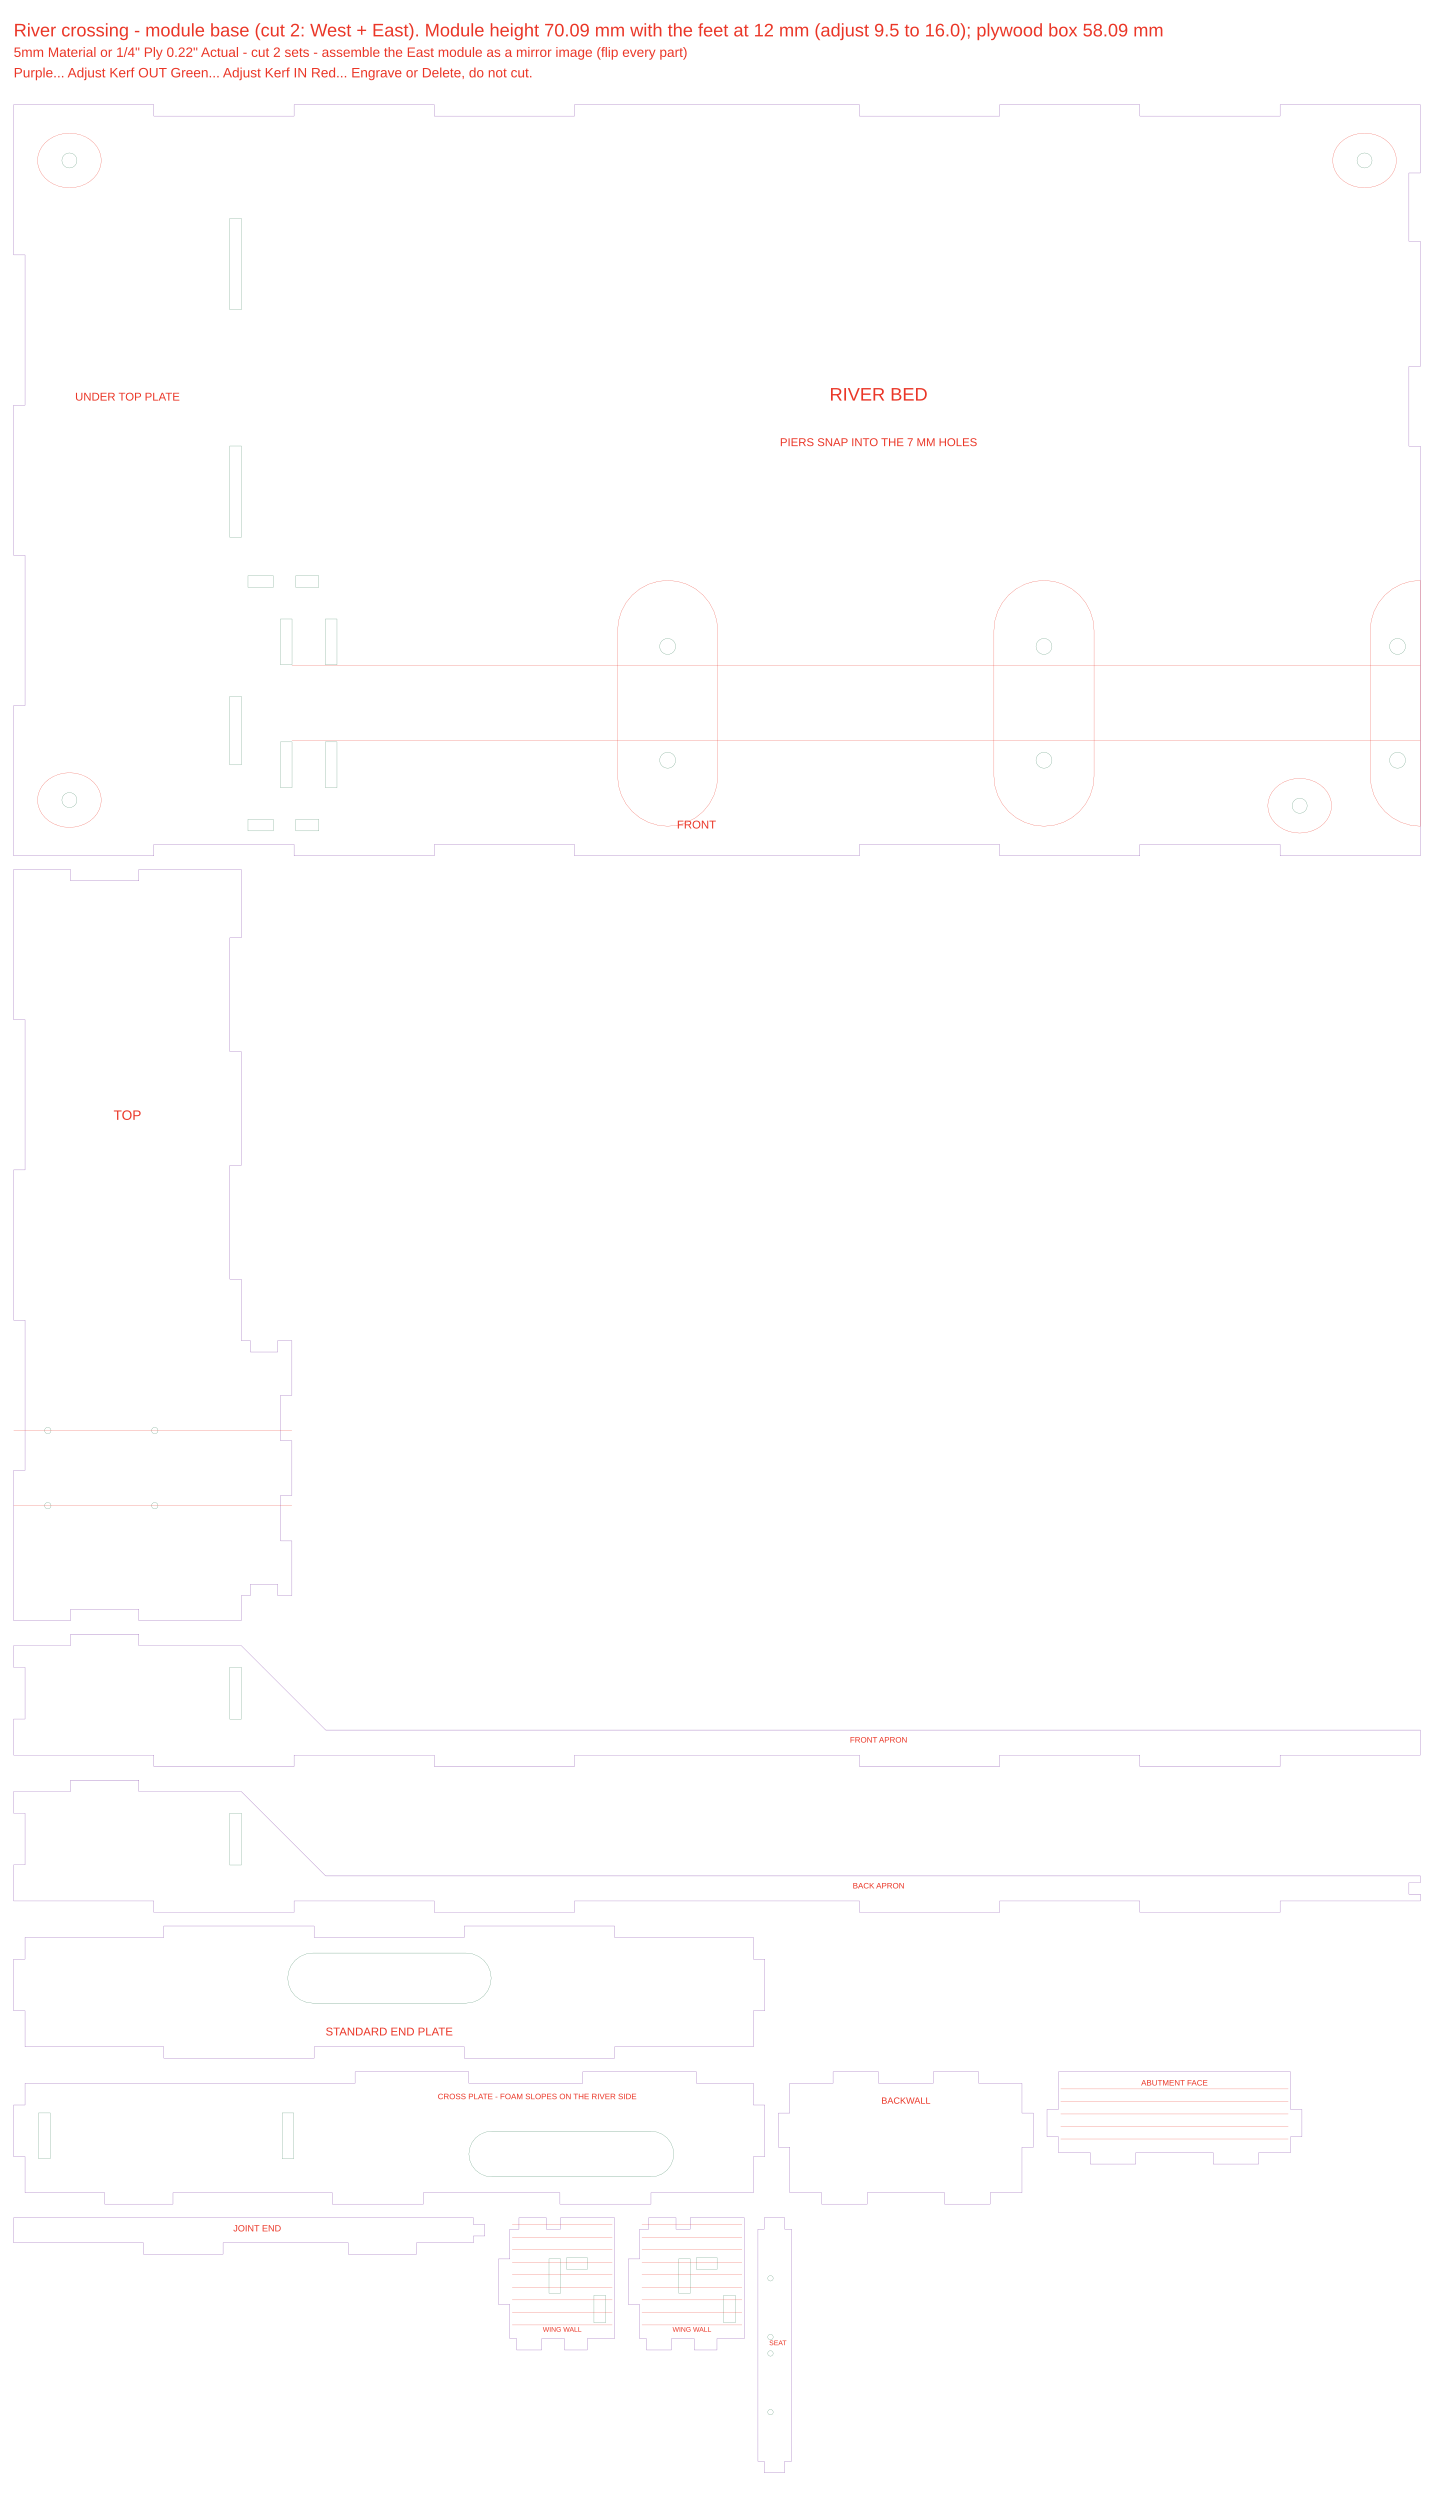
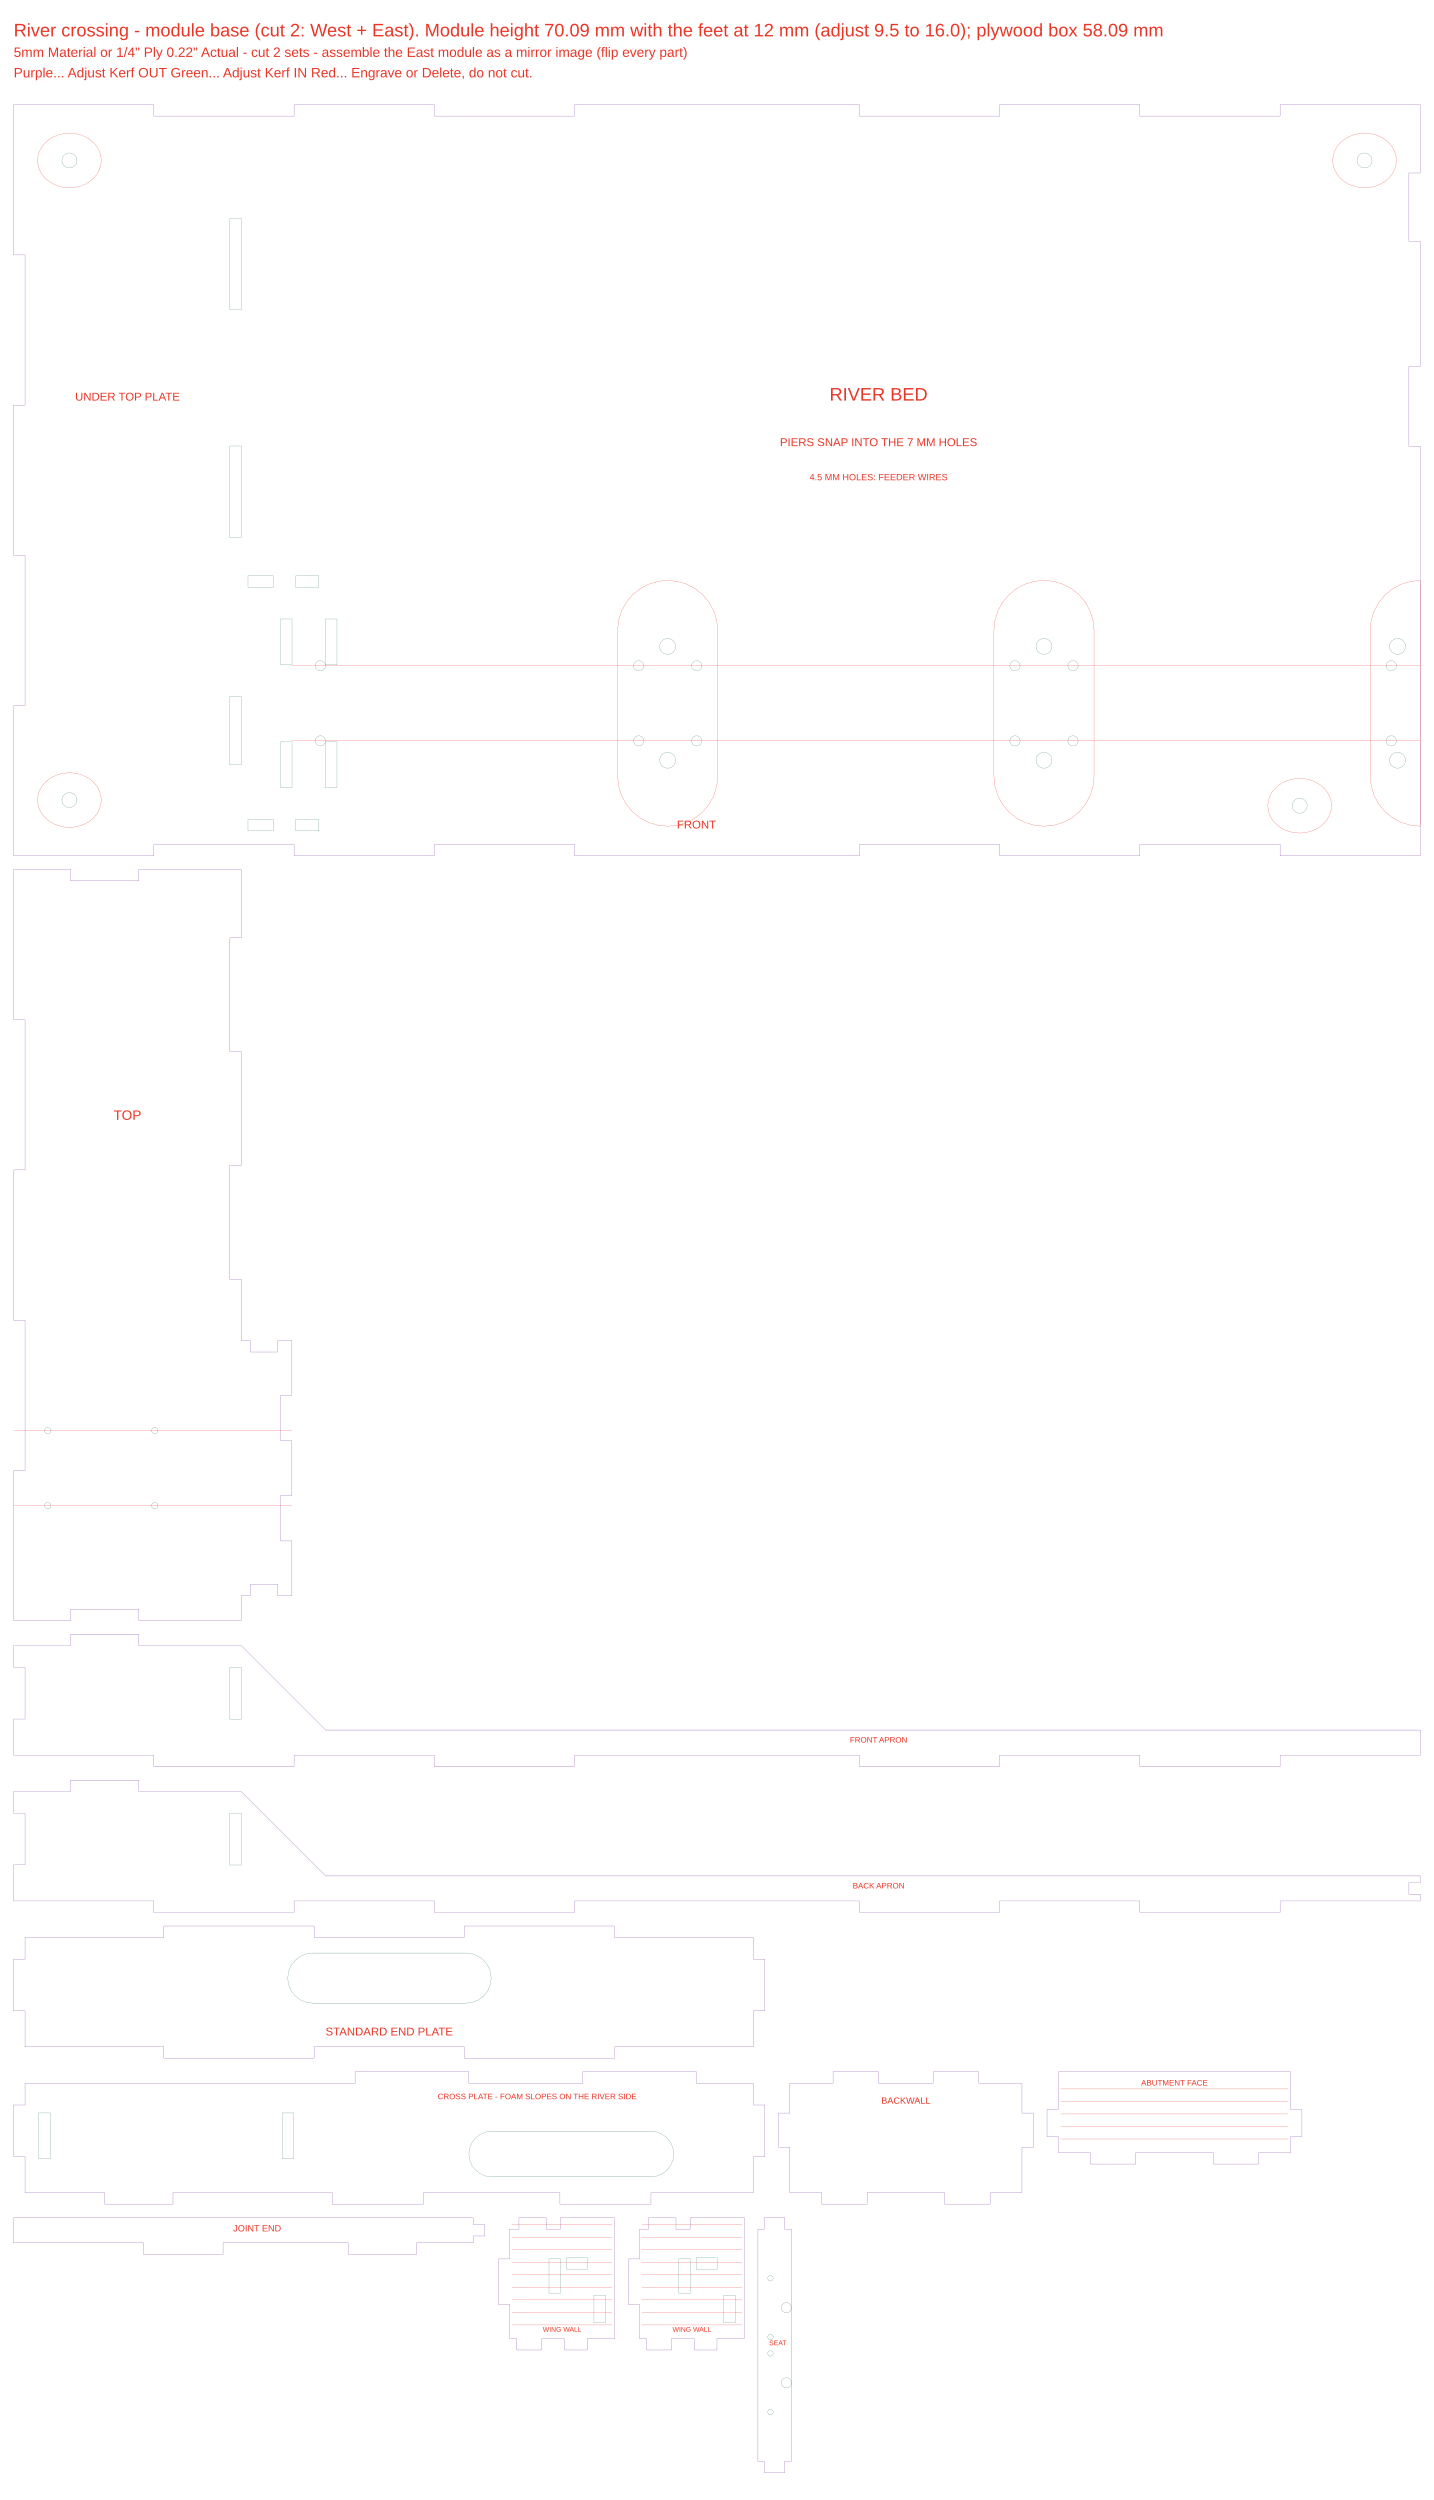
<svg xmlns="http://www.w3.org/2000/svg" version="1.1" width="630.00mm" height="1098.36mm" viewBox="0 0 630.00 1098.36">
  <g id="Cut_Outside_Purple">
    <path id="base_plate" d="M6.000,376.000 L67.600,376.000 L67.600,371.000 L129.200,371.000 L129.200,376.000 L190.800,376.000 L190.800,371.000 L252.400,371.000 L252.400,376.000 L377.600,376.000 L377.600,371.000 L439.200,371.000 L439.200,376.000 L500.800,376.000 L500.800,371.000 L562.400,371.000 L562.400,376.000 L624.000,376.000 L624.000,196.000 L619.000,196.000 L619.000,161.000 L624.000,161.000 L624.000,106.000 L619.000,106.000 L619.000,76.000 L624.000,76.000 L624.000,46.000 L562.400,46.000 L562.400,51.000 L500.800,51.000 L500.800,46.000 L439.200,46.000 L439.200,51.000 L377.600,51.000 L377.600,46.000 L252.400,46.000 L252.400,51.000 L190.800,51.000 L190.800,46.000 L129.200,46.000 L129.200,51.000 L67.600,51.000 L67.600,46.000 L6.000,46.000 L6.000,112.000 L11.000,112.000 L11.000,178.000 L6.000,178.000 L6.000,244.000 L11.000,244.000 L11.000,310.000 L6.000,310.000 Z" stroke="#70299C" stroke-width="0.1" fill="none" />
    <path id="top_plate" d="M6.000,712.000 L31.000,712.000 L31.000,707.000 L61.000,707.000 L61.000,712.000 L106.000,712.000 L106.000,701.000 L110.000,701.000 L110.000,696.000 L122.000,696.000 L122.000,701.000 L128.250,701.000 L128.250,677.000 L123.250,677.000 L123.250,657.000 L128.250,657.000 L128.250,633.000 L123.250,633.000 L123.250,613.000 L128.250,613.000 L128.250,589.000 L122.000,589.000 L122.000,594.000 L110.000,594.000 L110.000,589.000 L106.000,589.000 L106.000,562.000 L101.000,562.000 L101.000,512.000 L106.000,512.000 L106.000,462.000 L101.000,462.000 L101.000,412.000 L106.000,412.000 L106.000,382.000 L61.000,382.000 L61.000,387.000 L31.000,387.000 L31.000,382.000 L6.000,382.000 L6.000,448.000 L11.000,448.000 L11.000,514.000 L6.000,514.000 L6.000,580.000 L11.000,580.000 L11.000,646.000 L6.000,646.000 Z" stroke="#70299C" stroke-width="0.1" fill="none" />
    <path id="front_apron" d="M6.000,771.090 L67.600,771.090 L67.600,776.090 L129.200,776.090 L129.200,771.090 L190.800,771.090 L190.800,776.090 L252.400,776.090 L252.400,771.090 L377.600,771.090 L377.600,776.090 L439.200,776.090 L439.200,771.090 L500.800,771.090 L500.800,776.090 L562.400,776.090 L562.400,771.090 L624.000,771.090 L624.000,760.090 L143.090,760.090 L106.000,723.000 L61.000,723.000 L61.000,718.000 L31.000,718.000 L31.000,723.000 L6.000,723.000 L6.000,732.550 L11.000,732.550 L11.000,755.240 L6.000,755.240 Z" stroke="#70299C" stroke-width="0.1" fill="none" />
    <path id="back_apron" d="M6.000,835.180 L67.600,835.180 L67.600,840.180 L129.200,840.180 L129.200,835.180 L190.800,835.180 L190.800,840.180 L252.400,840.180 L252.400,835.180 L377.600,835.180 L377.600,840.180 L439.200,840.180 L439.200,835.180 L500.800,835.180 L500.800,840.180 L562.400,840.180 L562.400,835.180 L624.000,835.180 L624.000,832.180 L619.000,832.180 L619.000,827.180 L624.000,827.180 L624.000,824.180 L143.090,824.180 L106.000,787.090 L61.000,787.090 L61.000,782.090 L31.000,782.090 L31.000,787.090 L6.000,787.090 L6.000,796.640 L11.000,796.640 L11.000,819.330 L6.000,819.330 Z" stroke="#70299C" stroke-width="0.1" fill="none" />
    <path id="standard_end_plate" d="M11.000,899.270 L72.000,899.270 L72.000,904.270 L138.000,904.270 L138.000,899.270 L204.000,899.270 L204.000,904.270 L270.000,904.270 L270.000,899.270 L331.000,899.270 L331.000,883.420 L336.000,883.420 L336.000,860.730 L331.000,860.730 L331.000,851.180 L270.000,851.180 L270.000,846.180 L204.000,846.180 L204.000,851.180 L138.000,851.180 L138.000,846.180 L72.000,846.180 L72.000,851.180 L11.000,851.180 L11.000,860.730 L6.000,860.730 L6.000,883.420 L11.000,883.420 Z" stroke="#70299C" stroke-width="0.1" fill="none" />
    <path id="cross_plate" d="M11.000,963.360 L46.000,963.360 L46.000,968.360 L76.000,968.360 L76.000,963.360 L146.000,963.360 L146.000,968.360 L186.000,968.360 L186.000,963.360 L246.000,963.360 L246.000,968.360 L286.000,968.360 L286.000,963.360 L331.000,963.360 L331.000,947.510 L336.000,947.510 L336.000,924.820 L331.000,924.820 L331.000,915.270 L306.000,915.270 L306.000,910.270 L256.000,910.270 L256.000,915.270 L206.000,915.270 L206.000,910.270 L156.000,910.270 L156.000,915.270 L11.000,915.270 L11.000,924.820 L6.000,924.820 L6.000,947.510 L11.000,947.510 Z" stroke="#70299C" stroke-width="0.1" fill="none" />
    <path id="abutment_backwall" d="M347.000,963.360 L361.000,963.360 L361.000,968.360 L381.000,968.360 L381.000,963.360 L415.000,963.360 L415.000,968.360 L435.000,968.360 L435.000,963.360 L449.000,963.360 L449.000,943.360 L454.000,943.360 L454.000,928.360 L449.000,928.360 L449.000,915.270 L430.000,915.270 L430.000,910.270 L410.000,910.270 L410.000,915.270 L386.000,915.270 L386.000,910.270 L366.000,910.270 L366.000,915.270 L347.000,915.270 L347.000,928.360 L342.000,928.360 L342.000,943.360 L347.000,943.360 Z" stroke="#70299C" stroke-width="0.1" fill="none" />
    <path id="abutment_face" d="M465.000,945.760 L479.000,945.760 L479.000,950.760 L499.000,950.760 L499.000,945.760 L533.000,945.760 L533.000,950.760 L553.000,950.760 L553.000,945.760 L567.000,945.760 L567.000,938.760 L572.000,938.760 L572.000,926.760 L567.000,926.760 L567.000,910.270 L465.000,910.270 L465.000,926.760 L460.000,926.760 L460.000,938.760 L465.000,938.760 Z" stroke="#70299C" stroke-width="0.1" fill="none" />
    <path id="joint_end_plate" d="M6.000,985.360 L63.000,985.360 L63.000,990.360 L98.000,990.360 L98.000,985.360 L153.000,985.360 L153.000,990.360 L183.000,990.360 L183.000,985.360 L208.000,985.360 L208.000,982.360 L213.000,982.360 L213.000,977.360 L208.000,977.360 L208.000,974.360 L6.000,974.360 Z" stroke="#70299C" stroke-width="0.1" fill="none" />
    <path id="wing_wall_front" d="M224.000,1027.450 L227.000,1027.450 L227.000,1032.450 L238.000,1032.450 L238.000,1027.450 L248.000,1027.450 L248.000,1032.450 L258.000,1032.450 L258.000,1027.450 L270.000,1027.450 L270.000,974.360 L246.250,974.360 L246.250,979.360 L240.000,979.360 L240.000,974.360 L228.000,974.360 L228.000,979.360 L224.000,979.360 L224.000,992.450 L219.000,992.450 L219.000,1012.450 L224.000,1012.450 Z" stroke="#70299C" stroke-width="0.1" fill="none" />
    <path id="wing_wall_back" d="M281.000,1027.450 L284.000,1027.450 L284.000,1032.450 L295.000,1032.450 L295.000,1027.450 L305.000,1027.450 L305.000,1032.450 L315.000,1032.450 L315.000,1027.450 L327.000,1027.450 L327.000,974.360 L303.250,974.360 L303.250,979.360 L297.000,979.360 L297.000,974.360 L285.000,974.360 L285.000,979.360 L281.000,979.360 L281.000,992.450 L276.000,992.450 L276.000,1012.450 L281.000,1012.450 Z" stroke="#70299C" stroke-width="0.1" fill="none" />
    <path id="bridge_seat_plate" d="M333.000,1081.360 L335.750,1081.360 L335.750,1086.360 L344.750,1086.360 L344.750,1081.360 L347.750,1081.360 L347.750,979.360 L344.750,979.360 L344.750,974.360 L335.750,974.360 L335.750,979.360 L333.000,979.360 Z" stroke="#70299C" stroke-width="0.1" fill="none" />
  </g>
  <g id="Cut_Inside_Green">
    <path d="M33.800,351.500 L33.688,350.646 L33.358,349.850 L32.833,349.167 L32.150,348.642 L31.354,348.312 L30.500,348.200 L29.646,348.312 L28.850,348.642 L28.167,349.167 L27.642,349.850 L27.312,350.646 L27.200,351.500 L27.312,352.354 L27.642,353.150 L28.167,353.833 L28.850,354.358 L29.646,354.688 L30.500,354.800 L31.354,354.688 L32.150,354.358 L32.833,353.833 L33.358,353.150 L33.688,352.354 Z" stroke="#3D805E" stroke-width="0.1" fill="none" />
    <path d="M574.300,354.000 L574.188,353.146 L573.858,352.350 L573.333,351.667 L572.650,351.142 L571.854,350.812 L571.000,350.700 L570.146,350.812 L569.350,351.142 L568.667,351.667 L568.142,352.350 L567.812,353.146 L567.700,354.000 L567.812,354.854 L568.142,355.650 L568.667,356.333 L569.350,356.858 L570.146,357.188 L571.000,357.300 L571.854,357.188 L572.650,356.858 L573.333,356.333 L573.858,355.650 L574.188,354.854 Z" stroke="#3D805E" stroke-width="0.1" fill="none" />
    <path d="M33.800,70.500 L33.688,69.646 L33.358,68.850 L32.833,68.167 L32.150,67.642 L31.354,67.312 L30.500,67.200 L29.646,67.312 L28.850,67.642 L28.167,68.167 L27.642,68.850 L27.312,69.646 L27.200,70.500 L27.312,71.354 L27.642,72.150 L28.167,72.833 L28.850,73.358 L29.646,73.688 L30.500,73.800 L31.354,73.688 L32.150,73.358 L32.833,72.833 L33.358,72.150 L33.688,71.354 Z" stroke="#3D805E" stroke-width="0.1" fill="none" />
    <path d="M602.800,70.500 L602.688,69.646 L602.358,68.850 L601.833,68.167 L601.150,67.642 L600.354,67.312 L599.500,67.200 L598.646,67.312 L597.850,67.642 L597.167,68.167 L596.642,68.850 L596.312,69.646 L596.200,70.500 L596.312,71.354 L596.642,72.150 L597.167,72.833 L597.850,73.358 L598.646,73.688 L599.500,73.800 L600.354,73.688 L601.150,73.358 L601.833,72.833 L602.358,72.150 L602.688,71.354 Z" stroke="#3D805E" stroke-width="0.1" fill="none" />
    <path d="M100.950,336.050 L106.050,336.050 L106.050,305.950 L100.950,305.950 Z" stroke="#3D805E" stroke-width="0.1" fill="none" />
    <path d="M100.950,236.050 L106.050,236.050 L106.050,195.950 L100.950,195.950 Z" stroke="#3D805E" stroke-width="0.1" fill="none" />
    <path d="M100.950,136.050 L106.050,136.050 L106.050,95.950 L100.950,95.950 Z" stroke="#3D805E" stroke-width="0.1" fill="none" />
    <path d="M108.950,365.050 L120.050,365.050 L120.050,359.950 L108.950,359.950 Z" stroke="#3D805E" stroke-width="0.1" fill="none" />
    <path d="M129.950,365.050 L140.050,365.050 L140.050,359.950 L129.950,359.950 Z" stroke="#3D805E" stroke-width="0.1" fill="none" />
    <path d="M108.950,258.050 L120.050,258.050 L120.050,252.950 L108.950,252.950 Z" stroke="#3D805E" stroke-width="0.1" fill="none" />
    <path d="M129.950,258.050 L140.050,258.050 L140.050,252.950 L129.950,252.950 Z" stroke="#3D805E" stroke-width="0.1" fill="none" />
    <path d="M123.200,346.050 L128.300,346.050 L128.300,325.950 L123.200,325.950 Z" stroke="#3D805E" stroke-width="0.1" fill="none" />
    <path d="M123.200,292.050 L128.300,292.050 L128.300,271.950 L123.200,271.950 Z" stroke="#3D805E" stroke-width="0.1" fill="none" />
    <path d="M142.950,346.050 L148.050,346.050 L148.050,325.950 L142.950,325.950 Z" stroke="#3D805E" stroke-width="0.1" fill="none" />
    <path d="M142.950,292.050 L148.050,292.050 L148.050,271.950 L142.950,271.950 Z" stroke="#3D805E" stroke-width="0.1" fill="none" />
    <path d="M296.833,334.000 L296.714,333.094 L296.364,332.250 L295.808,331.525 L295.083,330.969 L294.239,330.619 L293.333,330.500 L292.427,330.619 L291.583,330.969 L290.858,331.525 L290.302,332.250 L289.953,333.094 L289.833,334.000 L289.953,334.906 L290.302,335.750 L290.858,336.475 L291.583,337.031 L292.427,337.381 L293.333,337.500 L294.239,337.381 L295.083,337.031 L295.808,336.475 L296.364,335.750 L296.714,334.906 Z" stroke="#3D805E" stroke-width="0.1" fill="none" />
    <path d="M296.833,284.000 L296.714,283.094 L296.364,282.250 L295.808,281.525 L295.083,280.969 L294.239,280.619 L293.333,280.500 L292.427,280.619 L291.583,280.969 L290.858,281.525 L290.302,282.250 L289.953,283.094 L289.833,284.000 L289.953,284.906 L290.302,285.750 L290.858,286.475 L291.583,287.031 L292.427,287.381 L293.333,287.500 L294.239,287.381 L295.083,287.031 L295.808,286.475 L296.364,285.750 L296.714,284.906 Z" stroke="#3D805E" stroke-width="0.1" fill="none" />
    <path d="M462.167,334.000 L462.047,333.094 L461.698,332.250 L461.142,331.525 L460.417,330.969 L459.573,330.619 L458.667,330.500 L457.761,330.619 L456.917,330.969 L456.192,331.525 L455.636,332.250 L455.286,333.094 L455.167,334.000 L455.286,334.906 L455.636,335.750 L456.192,336.475 L456.917,337.031 L457.761,337.381 L458.667,337.500 L459.573,337.381 L460.417,337.031 L461.142,336.475 L461.698,335.750 L462.047,334.906 Z" stroke="#3D805E" stroke-width="0.1" fill="none" />
    <path d="M462.167,284.000 L462.047,283.094 L461.698,282.250 L461.142,281.525 L460.417,280.969 L459.573,280.619 L458.667,280.500 L457.761,280.619 L456.917,280.969 L456.192,281.525 L455.636,282.250 L455.286,283.094 L455.167,284.000 L455.286,284.906 L455.636,285.750 L456.192,286.475 L456.917,287.031 L457.761,287.381 L458.667,287.500 L459.573,287.381 L460.417,287.031 L461.142,286.475 L461.698,285.750 L462.047,284.906 Z" stroke="#3D805E" stroke-width="0.1" fill="none" />
    <path d="M617.500,334.000 L617.381,333.094 L617.031,332.250 L616.475,331.525 L615.750,330.969 L614.906,330.619 L614.000,330.500 L613.094,330.619 L612.250,330.969 L611.525,331.525 L610.969,332.250 L610.619,333.094 L610.500,334.000 L610.619,334.906 L610.969,335.750 L611.525,336.475 L612.250,337.031 L613.094,337.381 L614.000,337.500 L614.906,337.381 L615.750,337.031 L616.475,336.475 L617.031,335.750 L617.381,334.906 Z" stroke="#3D805E" stroke-width="0.1" fill="none" />
    <path d="M617.500,284.000 L617.381,283.094 L617.031,282.250 L616.475,281.525 L615.750,280.969 L614.906,280.619 L614.000,280.500 L613.094,280.619 L612.250,280.969 L611.525,281.525 L610.969,282.250 L610.619,283.094 L610.500,284.000 L610.619,284.906 L610.969,285.750 L611.525,286.475 L612.250,287.031 L613.094,287.381 L614.000,287.500 L614.906,287.381 L615.750,287.031 L616.475,286.475 L617.031,285.750 L617.381,284.906 Z" stroke="#3D805E" stroke-width="0.1" fill="none" />
+     <path d="M143.000,325.500 L142.890,324.805 L142.570,324.177 L142.073,323.680 L141.445,323.360 L140.750,323.250 L140.055,323.360 L139.427,323.680 L138.930,324.177 L138.610,324.805 L138.500,325.500 L138.610,326.195 L138.930,326.823 L139.427,327.320 L140.055,327.640 L140.750,327.750 L141.445,327.640 L142.073,327.320 L142.570,326.823 L142.890,326.195 Z" stroke="#3D805E" stroke-width="0.1" fill="none" />
+     <path d="M143.000,292.500 L142.890,291.805 L142.570,291.177 L142.073,290.680 L141.445,290.360 L140.750,290.250 L140.055,290.360 L139.427,290.680 L138.930,291.177 L138.610,291.805 L138.500,292.500 L138.610,293.195 L138.930,293.823 L139.427,294.320 L140.055,294.640 L140.750,294.750 L141.445,294.640 L142.073,294.320 L142.570,293.823 L142.890,293.195 Z" stroke="#3D805E" stroke-width="0.1" fill="none" />
+     <path d="M282.833,325.500 L282.723,324.805 L282.404,324.177 L281.906,323.680 L281.279,323.360 L280.583,323.250 L279.888,323.360 L279.261,323.680 L278.763,324.177 L278.443,324.805 L278.333,325.500 L278.443,326.195 L278.763,326.823 L279.261,327.320 L279.888,327.640 L280.583,327.750 L281.279,327.640 L281.906,327.320 L282.404,326.823 L282.723,326.195 Z" stroke="#3D805E" stroke-width="0.1" fill="none" />
+     <path d="M282.833,292.500 L282.723,291.805 L282.404,291.177 L281.906,290.680 L281.279,290.360 L280.583,290.250 L279.888,290.360 L279.261,290.680 L278.763,291.177 L278.443,291.805 L278.333,292.500 L278.443,293.195 L278.763,293.823 L279.261,294.320 L279.888,294.640 L280.583,294.750 L281.279,294.640 L281.906,294.320 L282.404,293.823 L282.723,293.195 Z" stroke="#3D805E" stroke-width="0.1" fill="none" />
+     <path d="M308.333,325.500 L308.223,324.805 L307.904,324.177 L307.406,323.680 L306.779,323.360 L306.083,323.250 L305.388,323.360 L304.761,323.680 L304.263,324.177 L303.943,324.805 L303.833,325.500 L303.943,326.195 L304.263,326.823 L304.761,327.320 L305.388,327.640 L306.083,327.750 L306.779,327.640 L307.406,327.320 L307.904,326.823 L308.223,326.195 Z" stroke="#3D805E" stroke-width="0.1" fill="none" />
+     <path d="M308.333,292.500 L308.223,291.805 L307.904,291.177 L307.406,290.680 L306.779,290.360 L306.083,290.250 L305.388,290.360 L304.761,290.680 L304.263,291.177 L303.943,291.805 L303.833,292.500 L303.943,293.195 L304.263,293.823 L304.761,294.320 L305.388,294.640 L306.083,294.750 L306.779,294.640 L307.406,294.320 L307.904,293.823 L308.223,293.195 Z" stroke="#3D805E" stroke-width="0.1" fill="none" />
+     <path d="M448.167,325.500 L448.057,324.805 L447.737,324.177 L447.239,323.680 L446.612,323.360 L445.917,323.250 L445.221,323.360 L444.594,323.680 L444.096,324.177 L443.777,324.805 L443.667,325.500 L443.777,326.195 L444.096,326.823 L444.594,327.320 L445.221,327.640 L445.917,327.750 L446.612,327.640 L447.239,327.320 L447.737,326.823 L448.057,326.195 Z" stroke="#3D805E" stroke-width="0.1" fill="none" />
+     <path d="M448.167,292.500 L448.057,291.805 L447.737,291.177 L447.239,290.680 L446.612,290.360 L445.917,290.250 L445.221,290.360 L444.594,290.680 L444.096,291.177 L443.777,291.805 L443.667,292.500 L443.777,293.195 L444.096,293.823 L444.594,294.320 L445.221,294.640 L445.917,294.750 L446.612,294.640 L447.239,294.320 L447.737,293.823 L448.057,293.195 Z" stroke="#3D805E" stroke-width="0.1" fill="none" />
+     <path d="M473.667,325.500 L473.557,324.805 L473.237,324.177 L472.739,323.680 L472.112,323.360 L471.417,323.250 L470.721,323.360 L470.094,323.680 L469.596,324.177 L469.277,324.805 L469.167,325.500 L469.277,326.195 L469.596,326.823 L470.094,327.320 L470.721,327.640 L471.417,327.750 L472.112,327.640 L472.739,327.320 L473.237,326.823 L473.557,326.195 Z" stroke="#3D805E" stroke-width="0.1" fill="none" />
+     <path d="M473.667,292.500 L473.557,291.805 L473.237,291.177 L472.739,290.680 L472.112,290.360 L471.417,290.250 L470.721,290.360 L470.094,290.680 L469.596,291.177 L469.277,291.805 L469.167,292.500 L469.277,293.195 L469.596,293.823 L470.094,294.320 L470.721,294.640 L471.417,294.750 L472.112,294.640 L472.739,294.320 L473.237,293.823 L473.557,293.195 Z" stroke="#3D805E" stroke-width="0.1" fill="none" />
+     <path d="M613.500,325.500 L613.390,324.805 L613.070,324.177 L612.573,323.680 L611.945,323.360 L611.250,323.250 L610.555,323.360 L609.927,323.680 L609.430,324.177 L609.110,324.805 L609.000,325.500 L609.110,326.195 L609.430,326.823 L609.927,327.320 L610.555,327.640 L611.250,327.750 L611.945,327.640 L612.573,327.320 L613.070,326.823 L613.390,326.195 Z" stroke="#3D805E" stroke-width="0.1" fill="none" />
+     <path d="M613.500,292.500 L613.390,291.805 L613.070,291.177 L612.573,290.680 L611.945,290.360 L611.250,290.250 L610.555,290.360 L609.927,290.680 L609.430,291.177 L609.110,291.805 L609.000,292.500 L609.110,293.195 L609.430,293.823 L609.927,294.320 L610.555,294.640 L611.250,294.750 L611.945,294.640 L612.573,294.320 L613.070,293.823 L613.390,293.195 Z" stroke="#3D805E" stroke-width="0.1" fill="none" />
    <path d="M22.400,661.500 L22.379,661.257 L22.316,661.021 L22.212,660.800 L22.072,660.600 L21.900,660.428 L21.700,660.288 L21.479,660.184 L21.243,660.121 L21.000,660.100 L20.757,660.121 L20.521,660.184 L20.300,660.288 L20.100,660.428 L19.928,660.600 L19.788,660.800 L19.684,661.021 L19.621,661.257 L19.600,661.500 L19.621,661.743 L19.684,661.979 L19.788,662.200 L19.928,662.400 L20.100,662.572 L20.300,662.712 L20.521,662.816 L20.757,662.879 L21.000,662.900 L21.243,662.879 L21.479,662.816 L21.700,662.712 L21.900,662.572 L22.072,662.400 L22.212,662.200 L22.316,661.979 L22.379,661.743 Z" stroke="#3D805E" stroke-width="0.1" fill="none" />
    <path d="M22.400,628.500 L22.379,628.257 L22.316,628.021 L22.212,627.800 L22.072,627.600 L21.900,627.428 L21.700,627.288 L21.479,627.184 L21.243,627.121 L21.000,627.100 L20.757,627.121 L20.521,627.184 L20.300,627.288 L20.100,627.428 L19.928,627.600 L19.788,627.800 L19.684,628.021 L19.621,628.257 L19.600,628.500 L19.621,628.743 L19.684,628.979 L19.788,629.200 L19.928,629.400 L20.100,629.572 L20.300,629.712 L20.521,629.816 L20.757,629.879 L21.000,629.900 L21.243,629.879 L21.479,629.816 L21.700,629.712 L21.900,629.572 L22.072,629.400 L22.212,629.200 L22.316,628.979 L22.379,628.743 Z" stroke="#3D805E" stroke-width="0.1" fill="none" />
    <path d="M69.400,661.500 L69.379,661.257 L69.316,661.021 L69.212,660.800 L69.072,660.600 L68.900,660.428 L68.700,660.288 L68.479,660.184 L68.243,660.121 L68.000,660.100 L67.757,660.121 L67.521,660.184 L67.300,660.288 L67.100,660.428 L66.928,660.600 L66.788,660.800 L66.684,661.021 L66.621,661.257 L66.600,661.500 L66.621,661.743 L66.684,661.979 L66.788,662.200 L66.928,662.400 L67.100,662.572 L67.300,662.712 L67.521,662.816 L67.757,662.879 L68.000,662.900 L68.243,662.879 L68.479,662.816 L68.700,662.712 L68.900,662.572 L69.072,662.400 L69.212,662.200 L69.316,661.979 L69.379,661.743 Z" stroke="#3D805E" stroke-width="0.1" fill="none" />
    <path d="M69.400,628.500 L69.379,628.257 L69.316,628.021 L69.212,627.800 L69.072,627.600 L68.900,627.428 L68.700,627.288 L68.479,627.184 L68.243,627.121 L68.000,627.100 L67.757,627.121 L67.521,627.184 L67.300,627.288 L67.100,627.428 L66.928,627.600 L66.788,627.800 L66.684,628.021 L66.621,628.257 L66.600,628.500 L66.621,628.743 L66.684,628.979 L66.788,629.200 L66.928,629.400 L67.100,629.572 L67.300,629.712 L67.521,629.816 L67.757,629.879 L68.000,629.900 L68.243,629.879 L68.479,629.816 L68.700,629.712 L68.900,629.572 L69.072,629.400 L69.212,629.200 L69.316,628.979 L69.379,628.743 Z" stroke="#3D805E" stroke-width="0.1" fill="none" />
    <path d="M100.950,755.290 L106.050,755.290 L106.050,732.500 L100.950,732.500 Z" stroke="#3D805E" stroke-width="0.1" fill="none" />
    <path d="M100.950,819.380 L106.050,819.380 L106.050,796.590 L100.950,796.590 Z" stroke="#3D805E" stroke-width="0.1" fill="none" />
    <path d="M204.800,880.070 L207.647,879.695 L210.300,878.596 L212.578,876.848 L214.326,874.570 L215.425,871.917 L215.800,869.070 L215.425,866.223 L214.326,863.570 L212.578,861.292 L210.300,859.544 L207.647,858.445 L204.800,858.070 L137.400,858.070 L134.553,858.445 L131.900,859.544 L129.622,861.292 L127.874,863.570 L126.775,866.223 L126.400,869.070 L126.775,871.917 L127.874,874.570 L129.622,876.848 L131.900,878.596 L134.553,879.695 L137.400,880.070 Z" stroke="#3D805E" stroke-width="0.1" fill="none" />
    <path d="M16.950,948.410 L22.050,948.410 L22.050,928.310 L16.950,928.310 Z" stroke="#3D805E" stroke-width="0.1" fill="none" />
    <path d="M123.950,948.410 L129.050,948.410 L129.050,928.310 L123.950,928.310 Z" stroke="#3D805E" stroke-width="0.1" fill="none" />
    <path d="M286.000,956.360 L288.588,956.019 L291.000,955.020 L293.071,953.431 L294.660,951.360 L295.659,948.948 L296.000,946.360 L295.659,943.772 L294.660,941.360 L293.071,939.289 L291.000,937.700 L288.588,936.701 L286.000,936.360 L216.000,936.360 L213.412,936.701 L211.000,937.700 L208.929,939.289 L207.340,941.360 L206.341,943.772 L206.000,946.360 L206.341,948.948 L207.340,951.360 L208.929,953.431 L211.000,955.020 L213.412,956.019 L216.000,956.360 Z" stroke="#3D805E" stroke-width="0.1" fill="none" />
    <path d="M241.200,1007.500 L246.300,1007.500 L246.300,992.400 L241.200,992.400 Z" stroke="#3D805E" stroke-width="0.1" fill="none" />
    <path d="M248.950,997.010 L258.050,997.010 L258.050,991.910 L248.950,991.910 Z" stroke="#3D805E" stroke-width="0.1" fill="none" />
    <path d="M260.950,1020.500 L266.050,1020.500 L266.050,1008.400 L260.950,1008.400 Z" stroke="#3D805E" stroke-width="0.1" fill="none" />
    <path d="M298.200,1007.500 L303.300,1007.500 L303.300,992.400 L298.200,992.400 Z" stroke="#3D805E" stroke-width="0.1" fill="none" />
    <path d="M305.950,997.010 L315.050,997.010 L315.050,991.910 L305.950,991.910 Z" stroke="#3D805E" stroke-width="0.1" fill="none" />
    <path d="M317.950,1020.500 L323.050,1020.500 L323.050,1008.400 L317.950,1008.400 Z" stroke="#3D805E" stroke-width="0.1" fill="none" />
    <path d="M339.700,1059.760 L339.609,1059.301 L339.349,1058.911 L338.959,1058.651 L338.500,1058.560 L338.041,1058.651 L337.651,1058.911 L337.391,1059.301 L337.300,1059.760 L337.391,1060.219 L337.651,1060.609 L338.041,1060.869 L338.500,1060.960 L338.959,1060.869 L339.349,1060.609 L339.609,1060.219 Z" stroke="#3D805E" stroke-width="0.1" fill="none" />
    <path d="M339.700,1033.960 L339.609,1033.501 L339.349,1033.111 L338.959,1032.851 L338.500,1032.760 L338.041,1032.851 L337.651,1033.111 L337.391,1033.501 L337.300,1033.960 L337.391,1034.419 L337.651,1034.809 L338.041,1035.069 L338.500,1035.160 L338.959,1035.069 L339.349,1034.809 L339.609,1034.419 Z" stroke="#3D805E" stroke-width="0.1" fill="none" />
    <path d="M339.700,1026.760 L339.609,1026.301 L339.349,1025.911 L338.959,1025.651 L338.500,1025.560 L338.041,1025.651 L337.651,1025.911 L337.391,1026.301 L337.300,1026.760 L337.391,1027.219 L337.651,1027.609 L338.041,1027.869 L338.500,1027.960 L338.959,1027.869 L339.349,1027.609 L339.609,1027.219 Z" stroke="#3D805E" stroke-width="0.1" fill="none" />
    <path d="M339.700,1000.960 L339.609,1000.501 L339.349,1000.111 L338.959,999.851 L338.500,999.760 L338.041,999.851 L337.651,1000.111 L337.391,1000.501 L337.300,1000.960 L337.391,1001.419 L337.651,1001.809 L338.041,1002.069 L338.500,1002.160 L338.959,1002.069 L339.349,1001.809 L339.609,1001.419 Z" stroke="#3D805E" stroke-width="0.1" fill="none" />
+     <path d="M347.750,1046.860 L347.640,1046.165 L347.320,1045.537 L346.823,1045.040 L346.195,1044.720 L345.500,1044.610 L344.805,1044.720 L344.177,1045.040 L343.680,1045.537 L343.360,1046.165 L343.250,1046.860 L343.360,1047.555 L343.680,1048.183 L344.177,1048.680 L344.805,1049.000 L345.500,1049.110 L346.195,1049.000 L346.823,1048.680 L347.320,1048.183 L347.640,1047.555 Z" stroke="#3D805E" stroke-width="0.1" fill="none" />
+     <path d="M347.750,1013.860 L347.640,1013.165 L347.320,1012.537 L346.823,1012.040 L346.195,1011.720 L345.500,1011.610 L344.805,1011.720 L344.177,1012.040 L343.680,1012.537 L343.360,1013.165 L343.250,1013.860 L343.360,1014.555 L343.680,1015.183 L344.177,1015.680 L344.805,1016.000 L345.500,1016.110 L346.195,1016.000 L346.823,1015.680 L347.320,1015.183 L347.640,1014.555 Z" stroke="#3D805E" stroke-width="0.1" fill="none" />
  </g>
  <g id="Engrave_Red">
    <path d="M315.333,277.000 L314.911,272.708 L313.659,268.581 L311.626,264.777 L308.890,261.444 L305.556,258.708 L301.752,256.675 L297.625,255.423 L293.333,255.000 L289.041,255.423 L284.914,256.675 L281.111,258.708 L277.777,261.444 L275.041,264.777 L273.008,268.581 L271.756,272.708 L271.333,277.000 L271.333,341.000 L271.756,345.292 L273.008,349.419 L275.041,353.223 L277.777,356.556 L281.111,359.292 L284.914,361.325 L289.041,362.577 L293.333,363.000 L297.625,362.577 L301.752,361.325 L305.556,359.292 L308.890,356.556 L311.626,353.223 L313.659,349.419 L314.911,345.292 L315.333,341.000 Z" stroke="#EA3627" stroke-width="0.1" fill="none" />
    <path d="M480.667,277.000 L480.244,272.708 L478.992,268.581 L476.959,264.777 L474.223,261.444 L470.889,258.708 L467.086,256.675 L462.959,255.423 L458.667,255.000 L454.375,255.423 L450.248,256.675 L446.444,258.708 L443.110,261.444 L440.374,264.777 L438.341,268.581 L437.089,272.708 L436.667,277.000 L436.667,341.000 L437.089,345.292 L438.341,349.419 L440.374,353.223 L443.110,356.556 L446.444,359.292 L450.248,361.325 L454.375,362.577 L458.667,363.000 L462.959,362.577 L467.086,361.325 L470.889,359.292 L474.223,356.556 L476.959,353.223 L478.992,349.419 L480.244,345.292 L480.667,341.000 Z" stroke="#EA3627" stroke-width="0.1" fill="none" />
    <path d="M624.000,277.000 L624.000,272.708 L624.000,268.581 L624.000,264.777 L624.000,261.444 L624.000,258.708 L624.000,256.675 L624.000,255.423 L624.000,255.000 L619.708,255.423 L615.581,256.675 L611.777,258.708 L608.444,261.444 L605.708,264.777 L603.675,268.581 L602.423,272.708 L602.000,277.000 L602.000,341.000 L602.423,345.292 L603.675,349.419 L605.708,353.223 L608.444,356.556 L611.777,359.292 L615.581,361.325 L619.708,362.577 L624.000,363.000 L624.000,362.577 L624.000,361.325 L624.000,359.292 L624.000,356.556 L624.000,353.223 L624.000,349.419 L624.000,345.292 L624.000,341.000 Z" stroke="#EA3627" stroke-width="0.1" fill="none" />
    <path d="M128.250,325.500 L624.000,325.500" stroke="#EA3627" stroke-width="0.1" fill="none" />
    <path d="M128.250,292.500 L624.000,292.500" stroke="#EA3627" stroke-width="0.1" fill="none" />
    <path d="M44.500,351.500 L44.287,349.416 L43.656,347.396 L42.624,345.500 L41.225,343.787 L39.499,342.307 L37.500,341.108 L35.288,340.224 L32.931,339.682 L30.500,339.500 L28.069,339.682 L25.712,340.224 L23.500,341.108 L21.501,342.307 L19.775,343.787 L18.376,345.500 L17.344,347.396 L16.713,349.416 L16.500,351.500 L16.713,353.584 L17.344,355.604 L18.376,357.500 L19.775,359.213 L21.501,360.693 L23.500,361.892 L25.712,362.776 L28.069,363.318 L30.500,363.500 L32.931,363.318 L35.288,362.776 L37.500,361.892 L39.499,360.693 L41.225,359.213 L42.624,357.500 L43.656,355.604 L44.287,353.584 Z" stroke="#EA3627" stroke-width="0.1" fill="none" />
    <path d="M585.000,354.000 L584.787,351.916 L584.156,349.896 L583.124,348.000 L581.725,346.287 L579.999,344.807 L578.000,343.608 L575.788,342.724 L573.431,342.182 L571.000,342.000 L568.569,342.182 L566.212,342.724 L564.000,343.608 L562.001,344.807 L560.275,346.287 L558.876,348.000 L557.844,349.896 L557.213,351.916 L557.000,354.000 L557.213,356.084 L557.844,358.104 L558.876,360.000 L560.275,361.713 L562.001,363.193 L564.000,364.392 L566.212,365.276 L568.569,365.818 L571.000,366.000 L573.431,365.818 L575.788,365.276 L578.000,364.392 L579.999,363.193 L581.725,361.713 L583.124,360.000 L584.156,358.104 L584.787,356.084 Z" stroke="#EA3627" stroke-width="0.1" fill="none" />
    <path d="M44.500,70.500 L44.287,68.416 L43.656,66.396 L42.624,64.500 L41.225,62.787 L39.499,61.307 L37.500,60.108 L35.288,59.224 L32.931,58.682 L30.500,58.500 L28.069,58.682 L25.712,59.224 L23.500,60.108 L21.501,61.307 L19.775,62.787 L18.376,64.500 L17.344,66.396 L16.713,68.416 L16.500,70.500 L16.713,72.584 L17.344,74.604 L18.376,76.500 L19.775,78.213 L21.501,79.693 L23.500,80.892 L25.712,81.776 L28.069,82.318 L30.500,82.500 L32.931,82.318 L35.288,81.776 L37.500,80.892 L39.499,79.693 L41.225,78.213 L42.624,76.500 L43.656,74.604 L44.287,72.584 Z" stroke="#EA3627" stroke-width="0.1" fill="none" />
    <path d="M613.500,70.500 L613.287,68.416 L612.656,66.396 L611.624,64.500 L610.225,62.787 L608.499,61.307 L606.500,60.108 L604.288,59.224 L601.931,58.682 L599.500,58.500 L597.069,58.682 L594.712,59.224 L592.500,60.108 L590.501,61.307 L588.775,62.787 L587.376,64.500 L586.344,66.396 L585.713,68.416 L585.500,70.500 L585.713,72.584 L586.344,74.604 L587.376,76.500 L588.775,78.213 L590.501,79.693 L592.500,80.892 L594.712,81.776 L597.069,82.318 L599.500,82.500 L601.931,82.318 L604.288,81.776 L606.500,80.892 L608.499,79.693 L610.225,78.213 L611.624,76.500 L612.656,74.604 L613.287,72.584 Z" stroke="#EA3627" stroke-width="0.1" fill="none" />
    <text x="386.00" y="176.00" font-family="Arial, sans-serif" font-size="8.0" text-anchor="middle" fill="#EA3627">RIVER BED</text>
    <text x="386.00" y="196.00" font-family="Arial, sans-serif" font-size="5.0" text-anchor="middle" fill="#EA3627">PIERS SNAP INTO THE 7 MM HOLES</text>
+     <text x="386.00" y="211.00" font-family="Arial, sans-serif" font-size="4.0" text-anchor="middle" fill="#EA3627">4.5 MM HOLES: FEEDER WIRES</text>
    <text x="56.00" y="176.00" font-family="Arial, sans-serif" font-size="5.0" text-anchor="middle" fill="#EA3627">UNDER TOP PLATE</text>
    <text x="306.00" y="364.00" font-family="Arial, sans-serif" font-size="5.0" text-anchor="middle" fill="#EA3627">FRONT</text>
    <path d="M6.000,661.500 L128.250,661.500" stroke="#EA3627" stroke-width="0.1" fill="none" />
    <path d="M6.000,628.500 L128.250,628.500" stroke="#EA3627" stroke-width="0.1" fill="none" />
    <text x="56.00" y="492.00" font-family="Arial, sans-serif" font-size="6.0" text-anchor="middle" fill="#EA3627">TOP</text>
    <text x="386.00" y="765.59" font-family="Arial, sans-serif" font-size="3.5" text-anchor="middle" fill="#EA3627">FRONT APRON</text>
    <text x="386.00" y="829.68" font-family="Arial, sans-serif" font-size="3.5" text-anchor="middle" fill="#EA3627">BACK APRON</text>
    <text x="171.00" y="894.27" font-family="Arial, sans-serif" font-size="5.0" text-anchor="middle" fill="#EA3627">STANDARD END PLATE</text>
    <text x="236.00" y="922.27" font-family="Arial, sans-serif" font-size="3.5" text-anchor="middle" fill="#EA3627">CROSS PLATE - FOAM SLOPES ON THE RIVER SIDE</text>
    <text x="398.00" y="924.27" font-family="Arial, sans-serif" font-size="4.0" text-anchor="middle" fill="#EA3627">BACKWALL</text>
    <path d="M466.000,939.760 L566.000,939.760" stroke="#EA3627" stroke-width="0.1" fill="none" />
    <path d="M466.000,934.260 L566.000,934.260" stroke="#EA3627" stroke-width="0.1" fill="none" />
    <path d="M466.000,928.760 L566.000,928.760" stroke="#EA3627" stroke-width="0.1" fill="none" />
    <path d="M466.000,923.260 L566.000,923.260" stroke="#EA3627" stroke-width="0.1" fill="none" />
    <path d="M466.000,917.760 L566.000,917.760" stroke="#EA3627" stroke-width="0.1" fill="none" />
    <text x="516.00" y="916.27" font-family="Arial, sans-serif" font-size="3.5" text-anchor="middle" fill="#EA3627">ABUTMENT FACE</text>
    <text x="113.00" y="980.36" font-family="Arial, sans-serif" font-size="4.0" text-anchor="middle" fill="#EA3627">JOINT END</text>
    <path d="M225.000,1021.450 L269.000,1021.450" stroke="#EA3627" stroke-width="0.1" fill="none" />
    <path d="M225.000,1015.950 L269.000,1015.950" stroke="#EA3627" stroke-width="0.1" fill="none" />
    <path d="M225.000,1010.450 L269.000,1010.450" stroke="#EA3627" stroke-width="0.1" fill="none" />
    <path d="M225.000,1004.950 L269.000,1004.950" stroke="#EA3627" stroke-width="0.1" fill="none" />
    <path d="M225.000,999.450 L269.000,999.450" stroke="#EA3627" stroke-width="0.1" fill="none" />
    <path d="M225.000,993.950 L269.000,993.950" stroke="#EA3627" stroke-width="0.1" fill="none" />
    <path d="M225.000,988.450 L269.000,988.450" stroke="#EA3627" stroke-width="0.1" fill="none" />
    <path d="M225.000,982.950 L269.000,982.950" stroke="#EA3627" stroke-width="0.1" fill="none" />
    <path d="M225.000,977.450 L269.000,977.450" stroke="#EA3627" stroke-width="0.1" fill="none" />
    <text x="247.00" y="1024.45" font-family="Arial, sans-serif" font-size="3.0" text-anchor="middle" fill="#EA3627">WING WALL</text>
    <path d="M282.000,1021.450 L326.000,1021.450" stroke="#EA3627" stroke-width="0.1" fill="none" />
    <path d="M282.000,1015.950 L326.000,1015.950" stroke="#EA3627" stroke-width="0.1" fill="none" />
    <path d="M282.000,1010.450 L326.000,1010.450" stroke="#EA3627" stroke-width="0.1" fill="none" />
    <path d="M282.000,1004.950 L326.000,1004.950" stroke="#EA3627" stroke-width="0.1" fill="none" />
    <path d="M282.000,999.450 L326.000,999.450" stroke="#EA3627" stroke-width="0.1" fill="none" />
    <path d="M282.000,993.950 L326.000,993.950" stroke="#EA3627" stroke-width="0.1" fill="none" />
    <path d="M282.000,988.450 L326.000,988.450" stroke="#EA3627" stroke-width="0.1" fill="none" />
    <path d="M282.000,982.950 L326.000,982.950" stroke="#EA3627" stroke-width="0.1" fill="none" />
    <path d="M282.000,977.450 L326.000,977.450" stroke="#EA3627" stroke-width="0.1" fill="none" />
    <text x="304.00" y="1024.45" font-family="Arial, sans-serif" font-size="3.0" text-anchor="middle" fill="#EA3627">WING WALL</text>
    <text x="341.75" y="1030.36" font-family="Arial, sans-serif" font-size="3.0" text-anchor="middle" fill="#EA3627">SEAT</text>
    <text x="6.00" y="16.00" font-family="Arial, sans-serif" font-size="8.0" fill="#EA3627">River crossing - module base (cut 2: West + East). Module height 70.09 mm with the feet at 12 mm (adjust 9.5 to 16.0); plywood box 58.09 mm</text>
    <text x="6.00" y="25.00" font-family="Arial, sans-serif" font-size="6.0" fill="#EA3627">5mm Material or 1/4" Ply 0.22" Actual   -   cut 2 sets - assemble the East module as a mirror image (flip every part)</text>
    <text x="6.00" y="34.00" font-family="Arial, sans-serif" font-size="6.0" fill="#EA3627">Purple... Adjust Kerf OUT    Green... Adjust Kerf IN    Red... Engrave or Delete, do not cut.</text>
  </g>
</svg>
